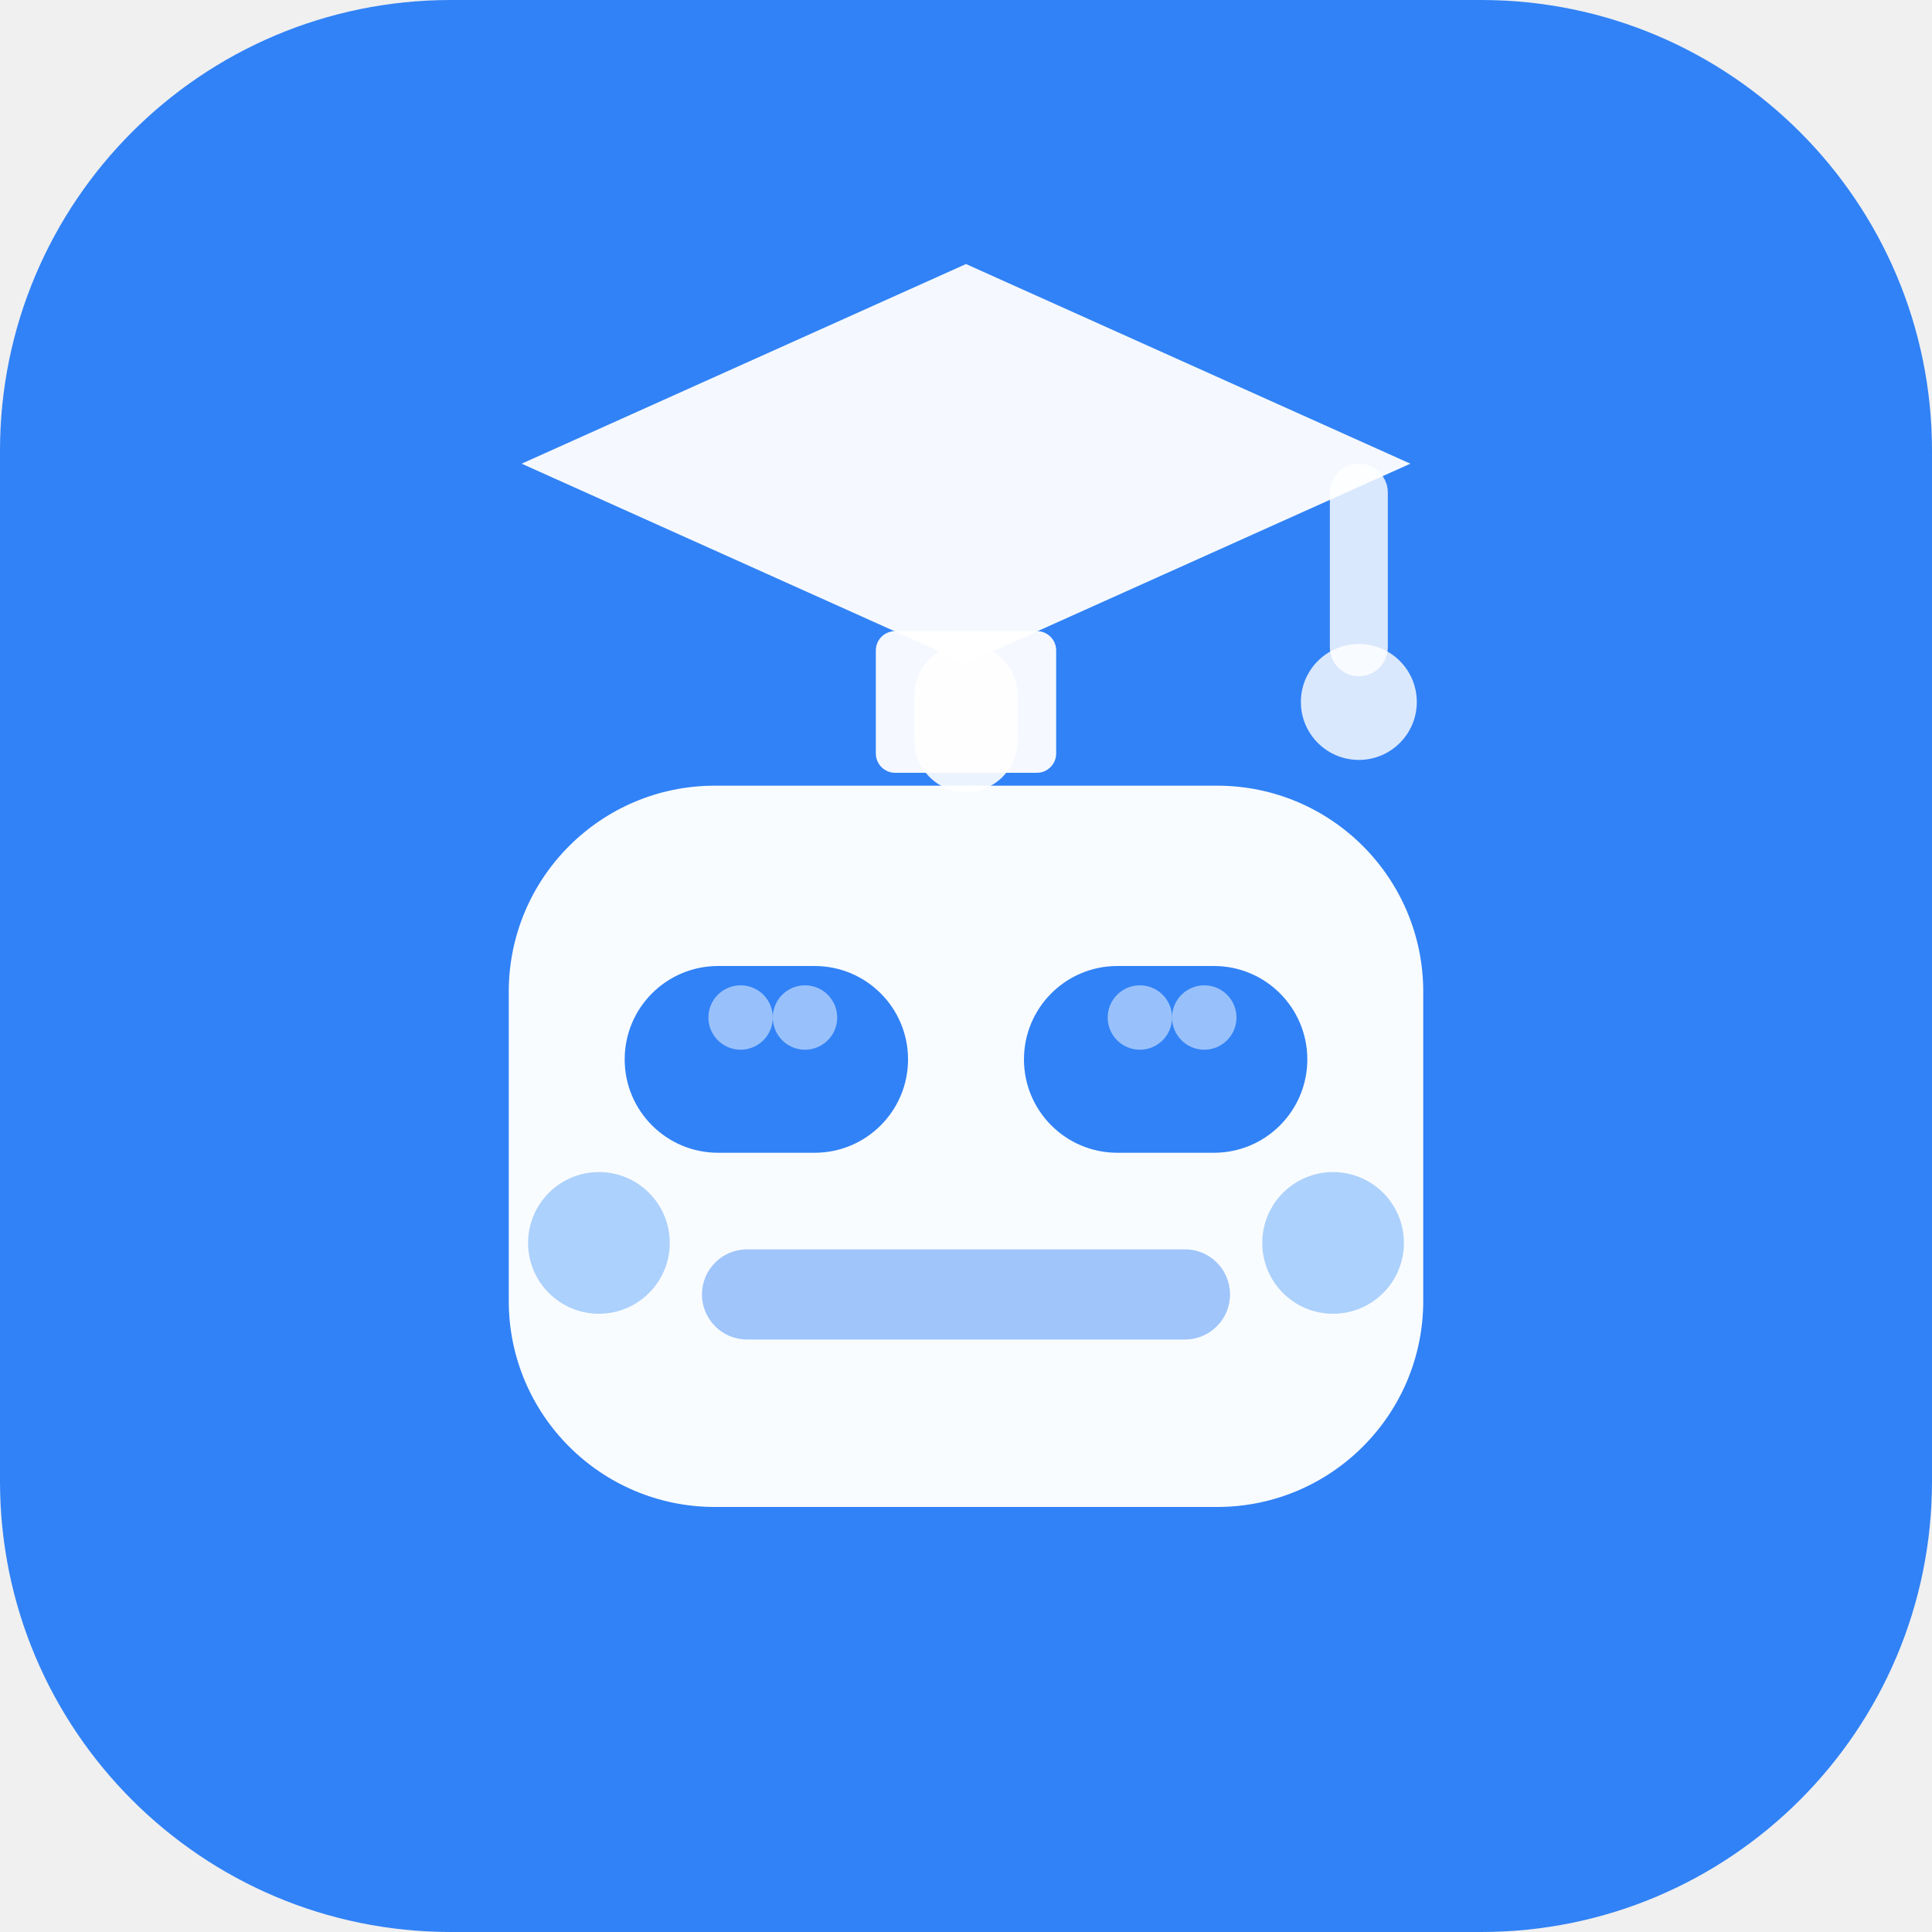
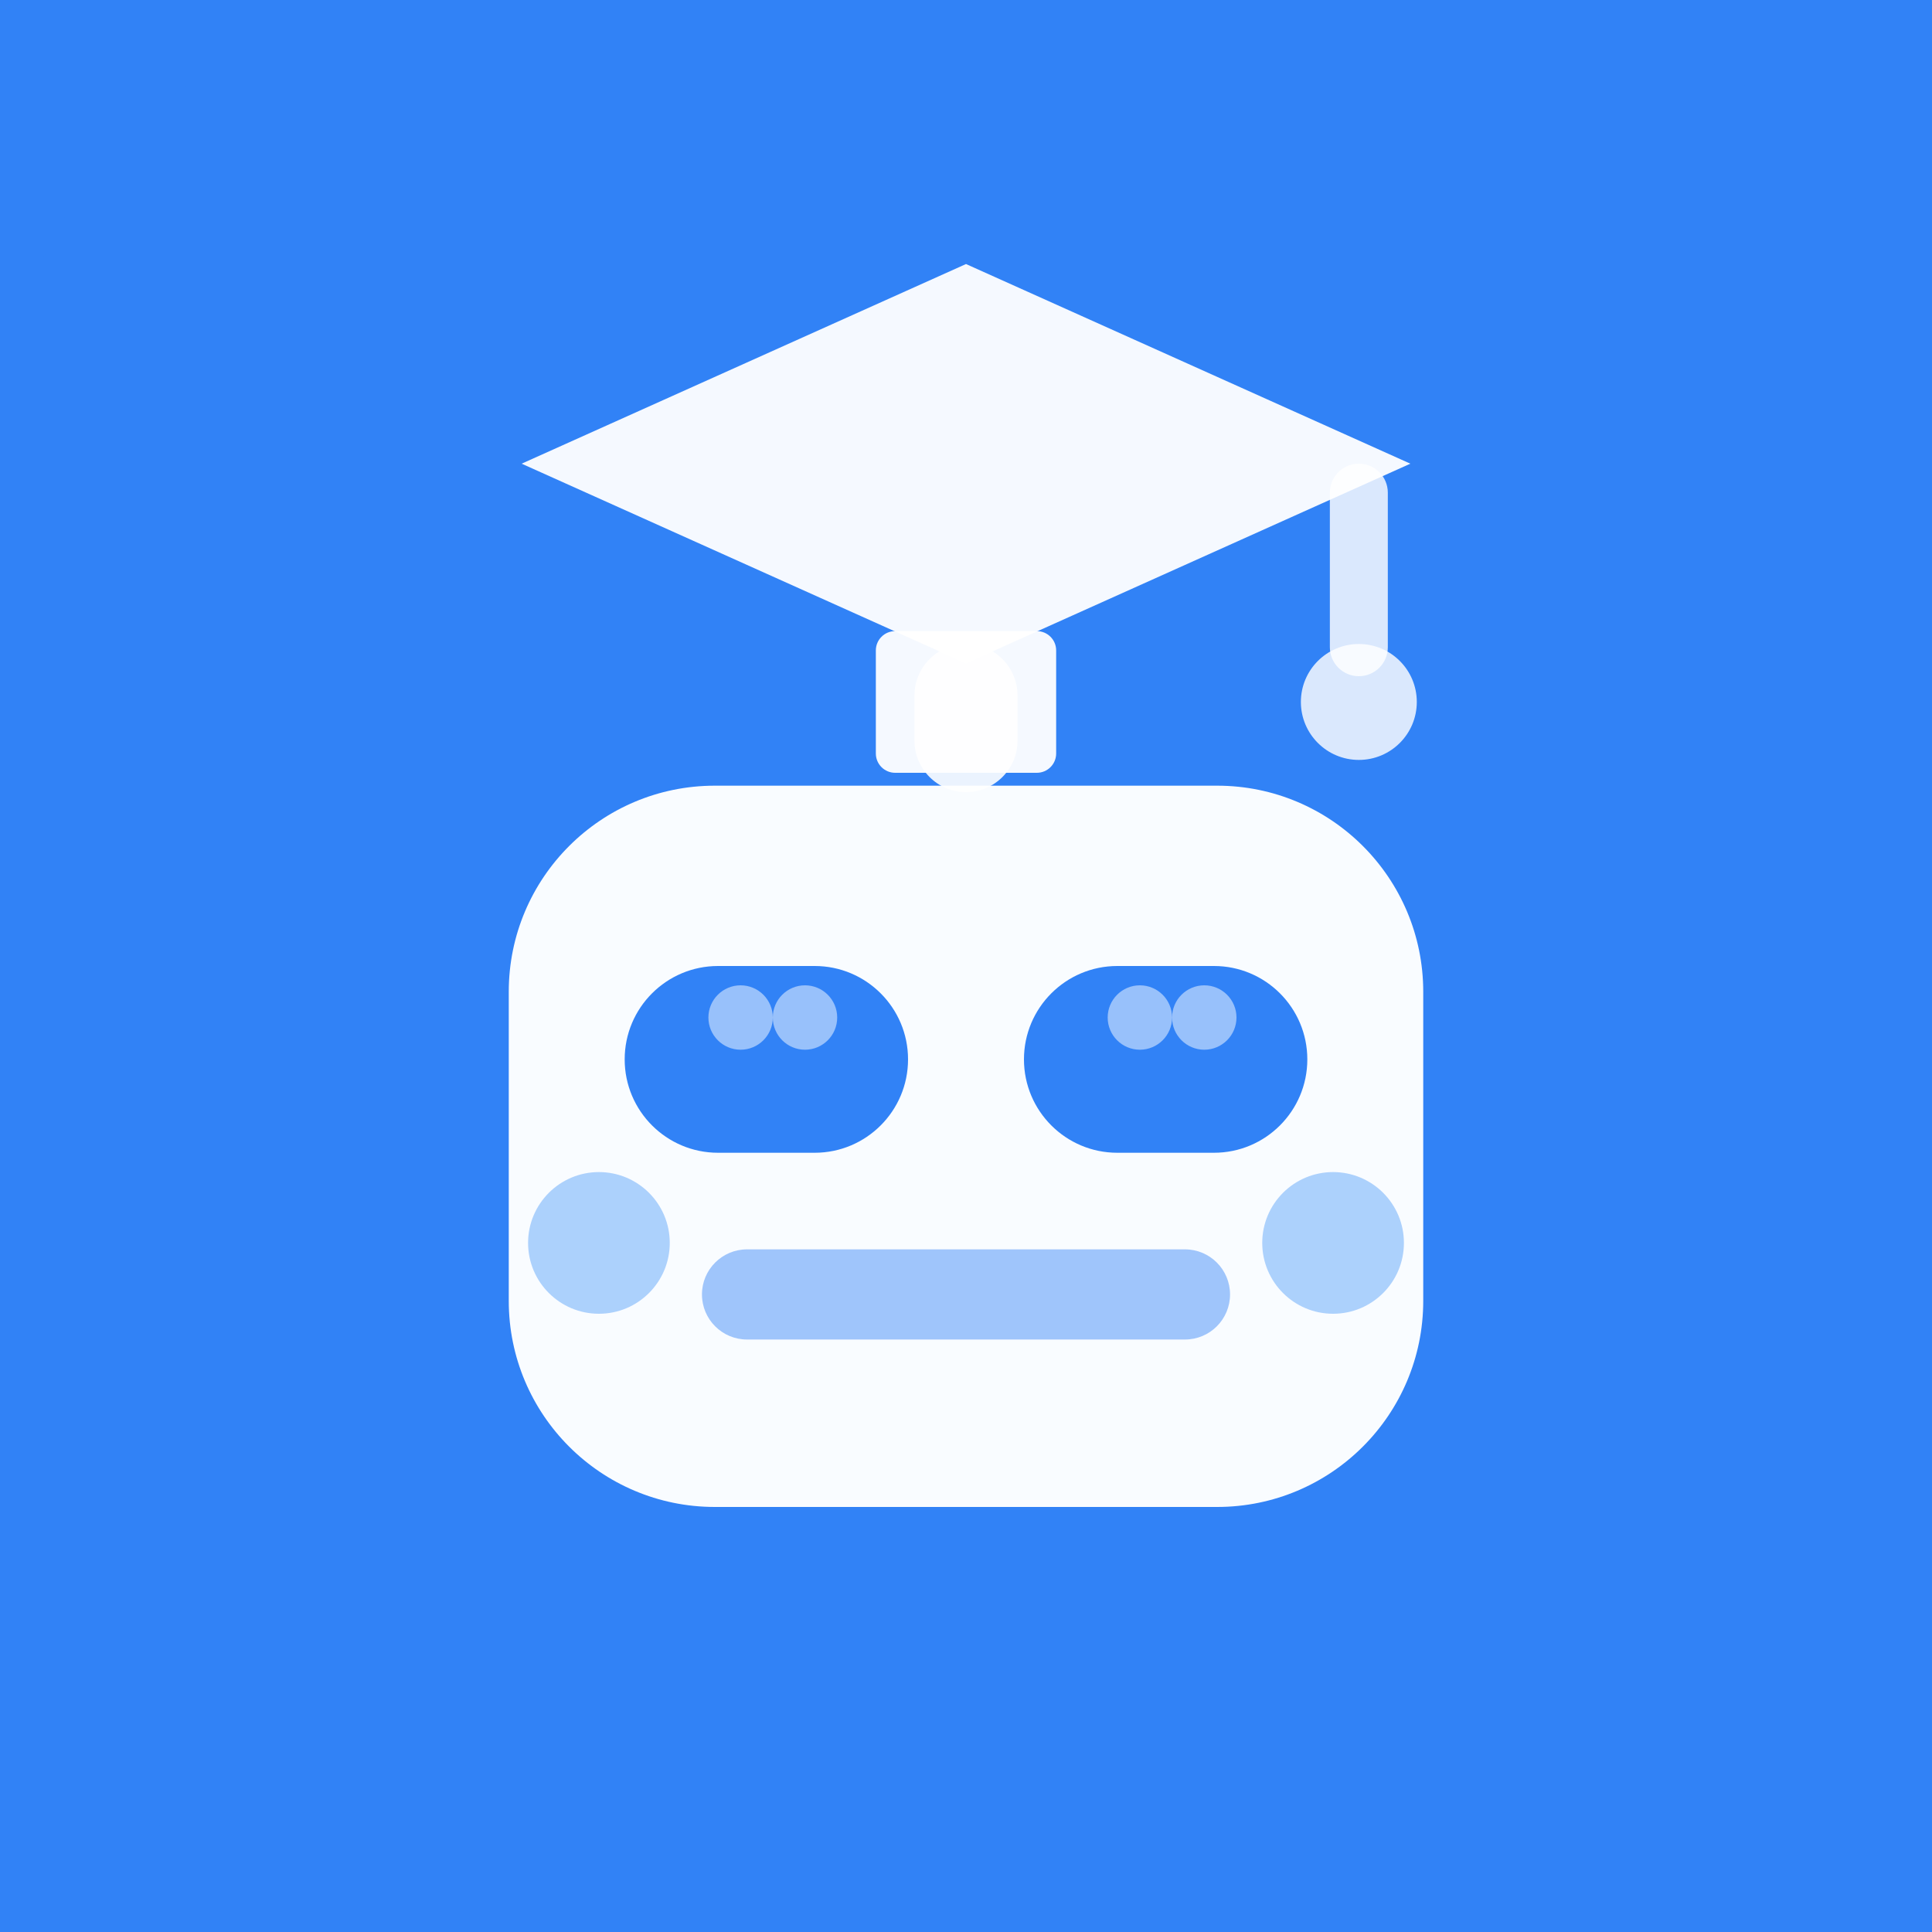
<svg xmlns="http://www.w3.org/2000/svg" width="600" height="600" viewBox="0 0 600 600" fill="none">
+   <rect width="600" height="600" fill="#3182f6" />
  <rect width="600" height="600" rx="140" fill="#3182f6" />
  <polygon points="300,82 438,144 300,206 162,144" fill="white" opacity="0.95" />
  <rect x="272" y="196" width="56" height="44" rx="6" fill="white" opacity="0.95" />
  <rect x="413" y="144" width="18" height="66" rx="9" fill="white" opacity="0.82" />
  <circle cx="422" cy="218" r="18" fill="white" opacity="0.82" />
  <rect x="284" y="200" width="32" height="46" rx="16" fill="white" opacity="0.9" />
  <rect x="158" y="244" width="284" height="224" rx="64" fill="white" opacity="0.97" />
  <rect x="194" y="300" width="88" height="58" rx="29" fill="#3182f6" />
  <rect x="318" y="300" width="88" height="58" rx="29" fill="#3182f6" />
  <circle cx="230" cy="316" r="10" fill="white" opacity="0.5" />
  <circle cx="250" cy="316" r="10" fill="white" opacity="0.5" />
  <circle cx="354" cy="316" r="10" fill="white" opacity="0.5" />
  <circle cx="374" cy="316" r="10" fill="white" opacity="0.5" />
  <rect x="218" y="388" width="164" height="28" rx="14" fill="#3182f6" opacity="0.45" />
  <circle cx="186" cy="386" r="22" fill="#60a5fa" opacity="0.5" />
  <circle cx="414" cy="386" r="22" fill="#60a5fa" opacity="0.5" />
</svg>
